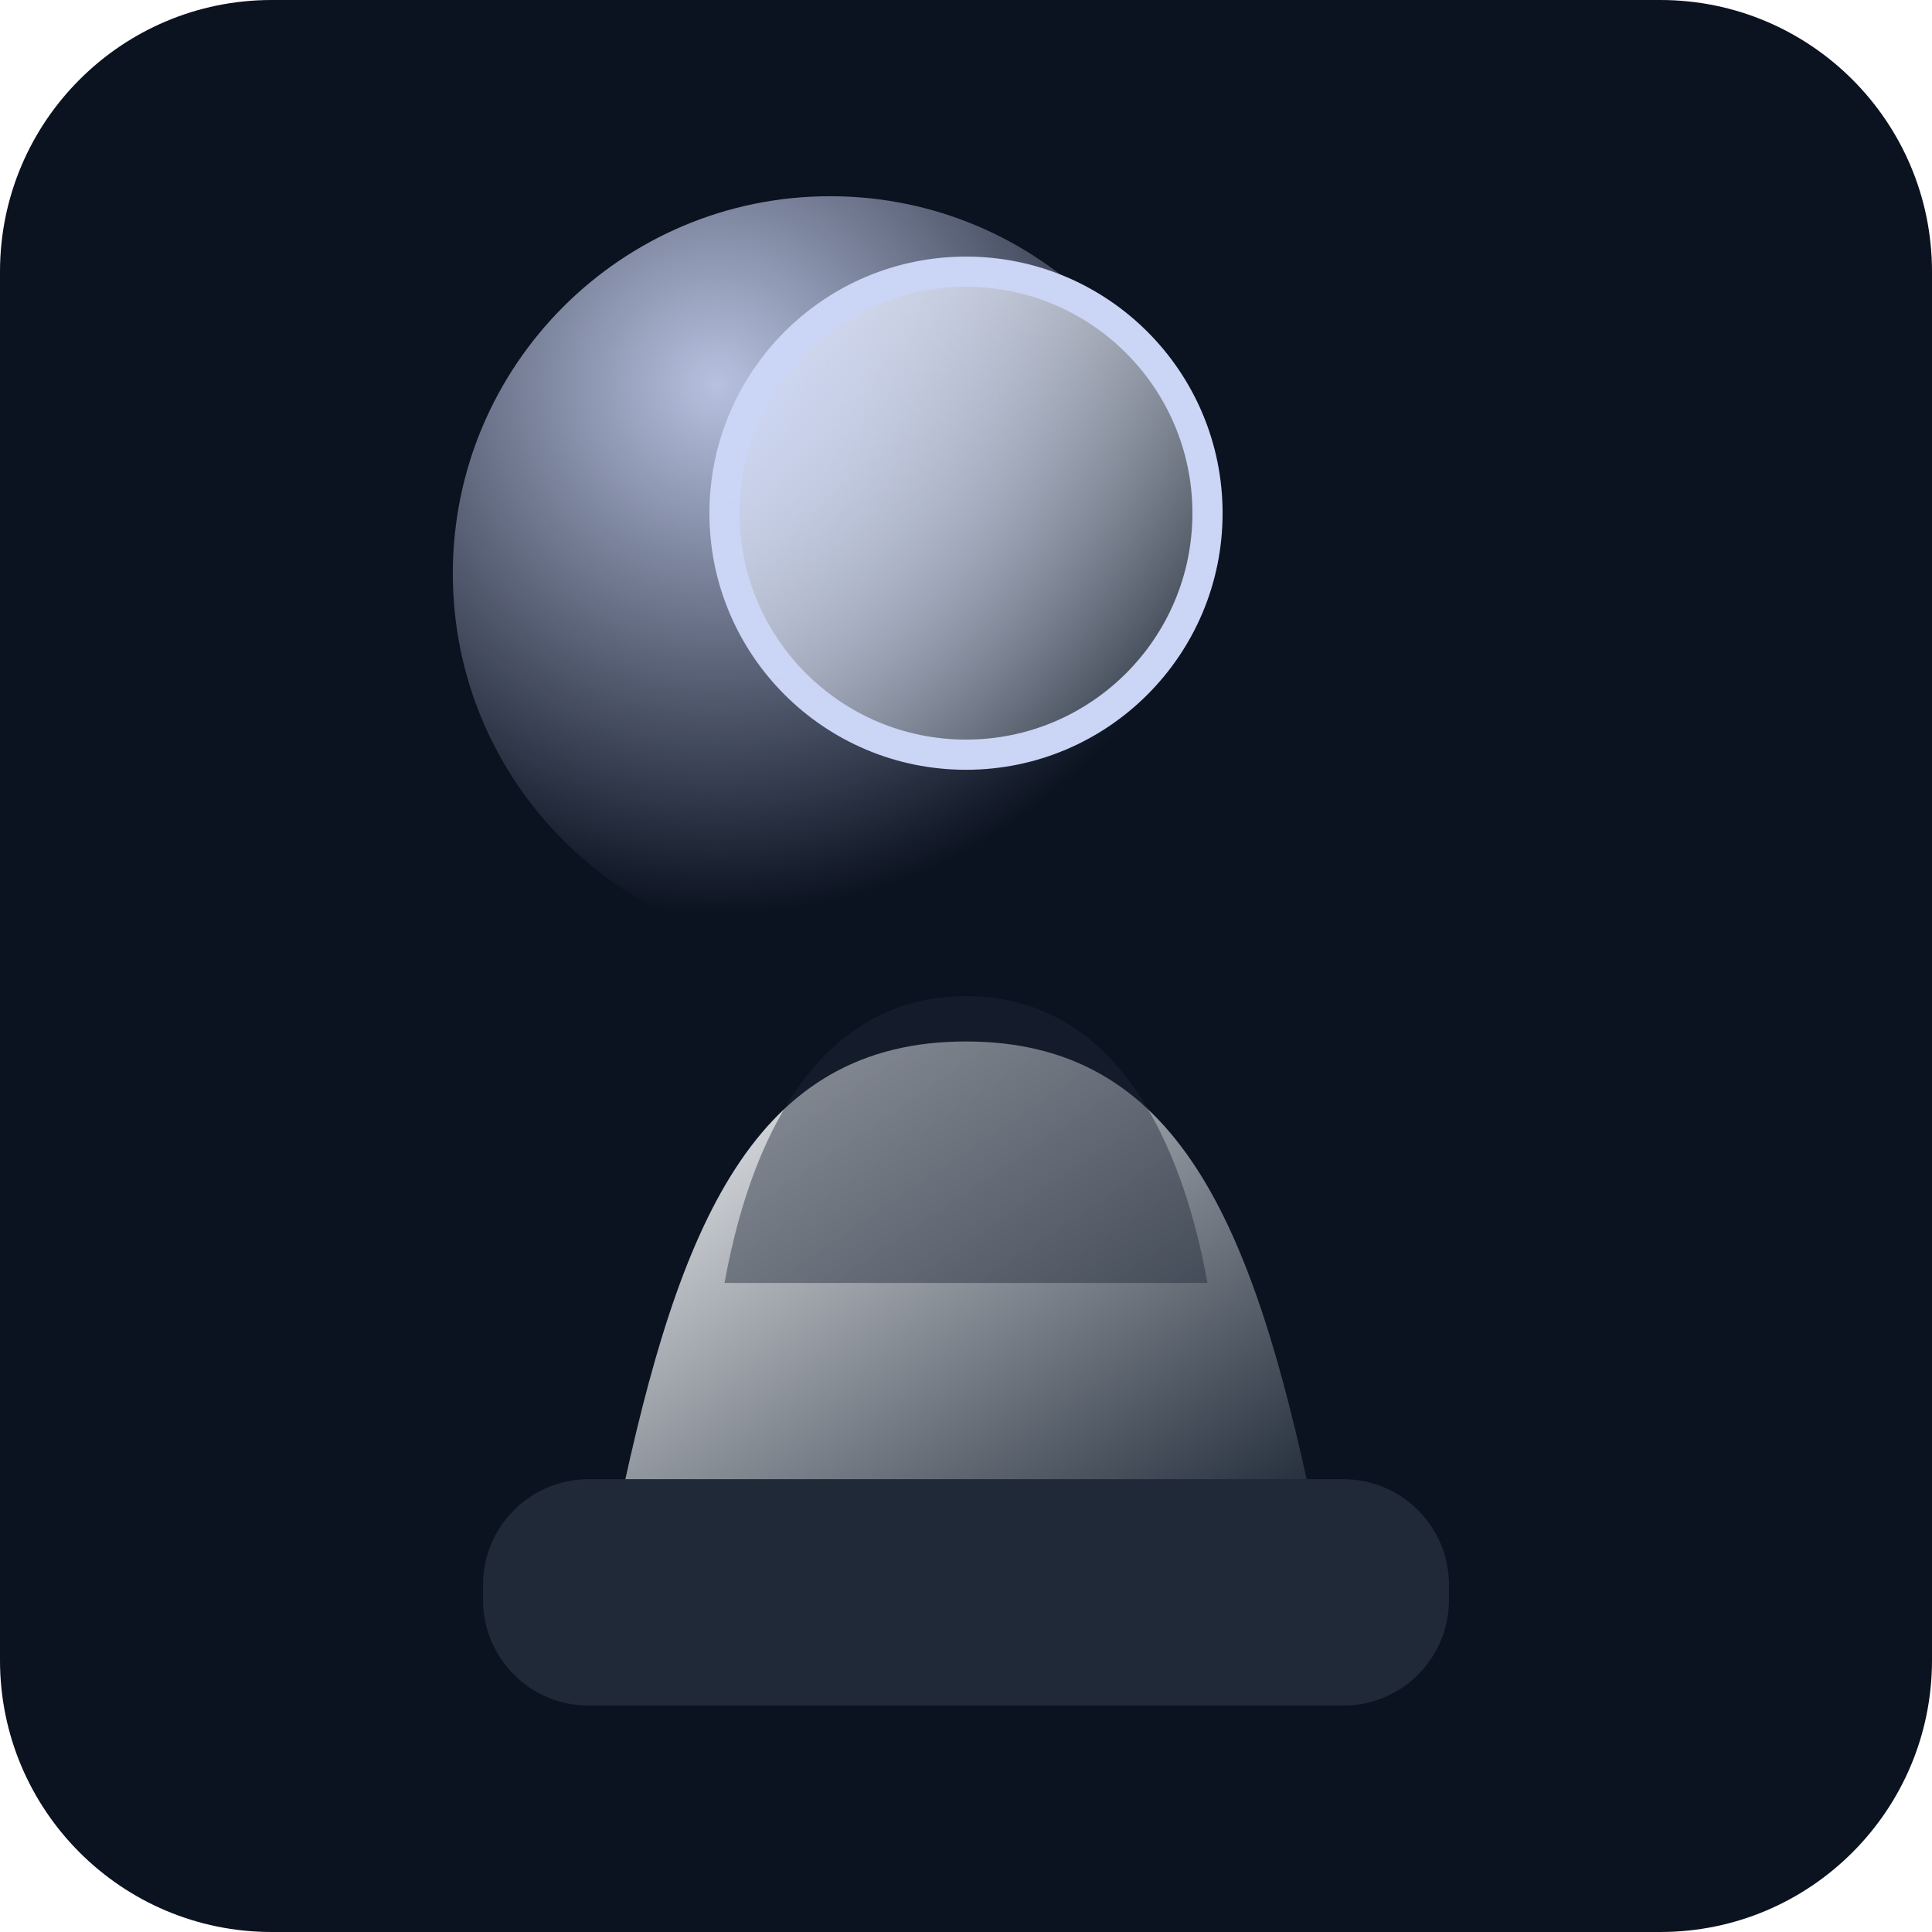
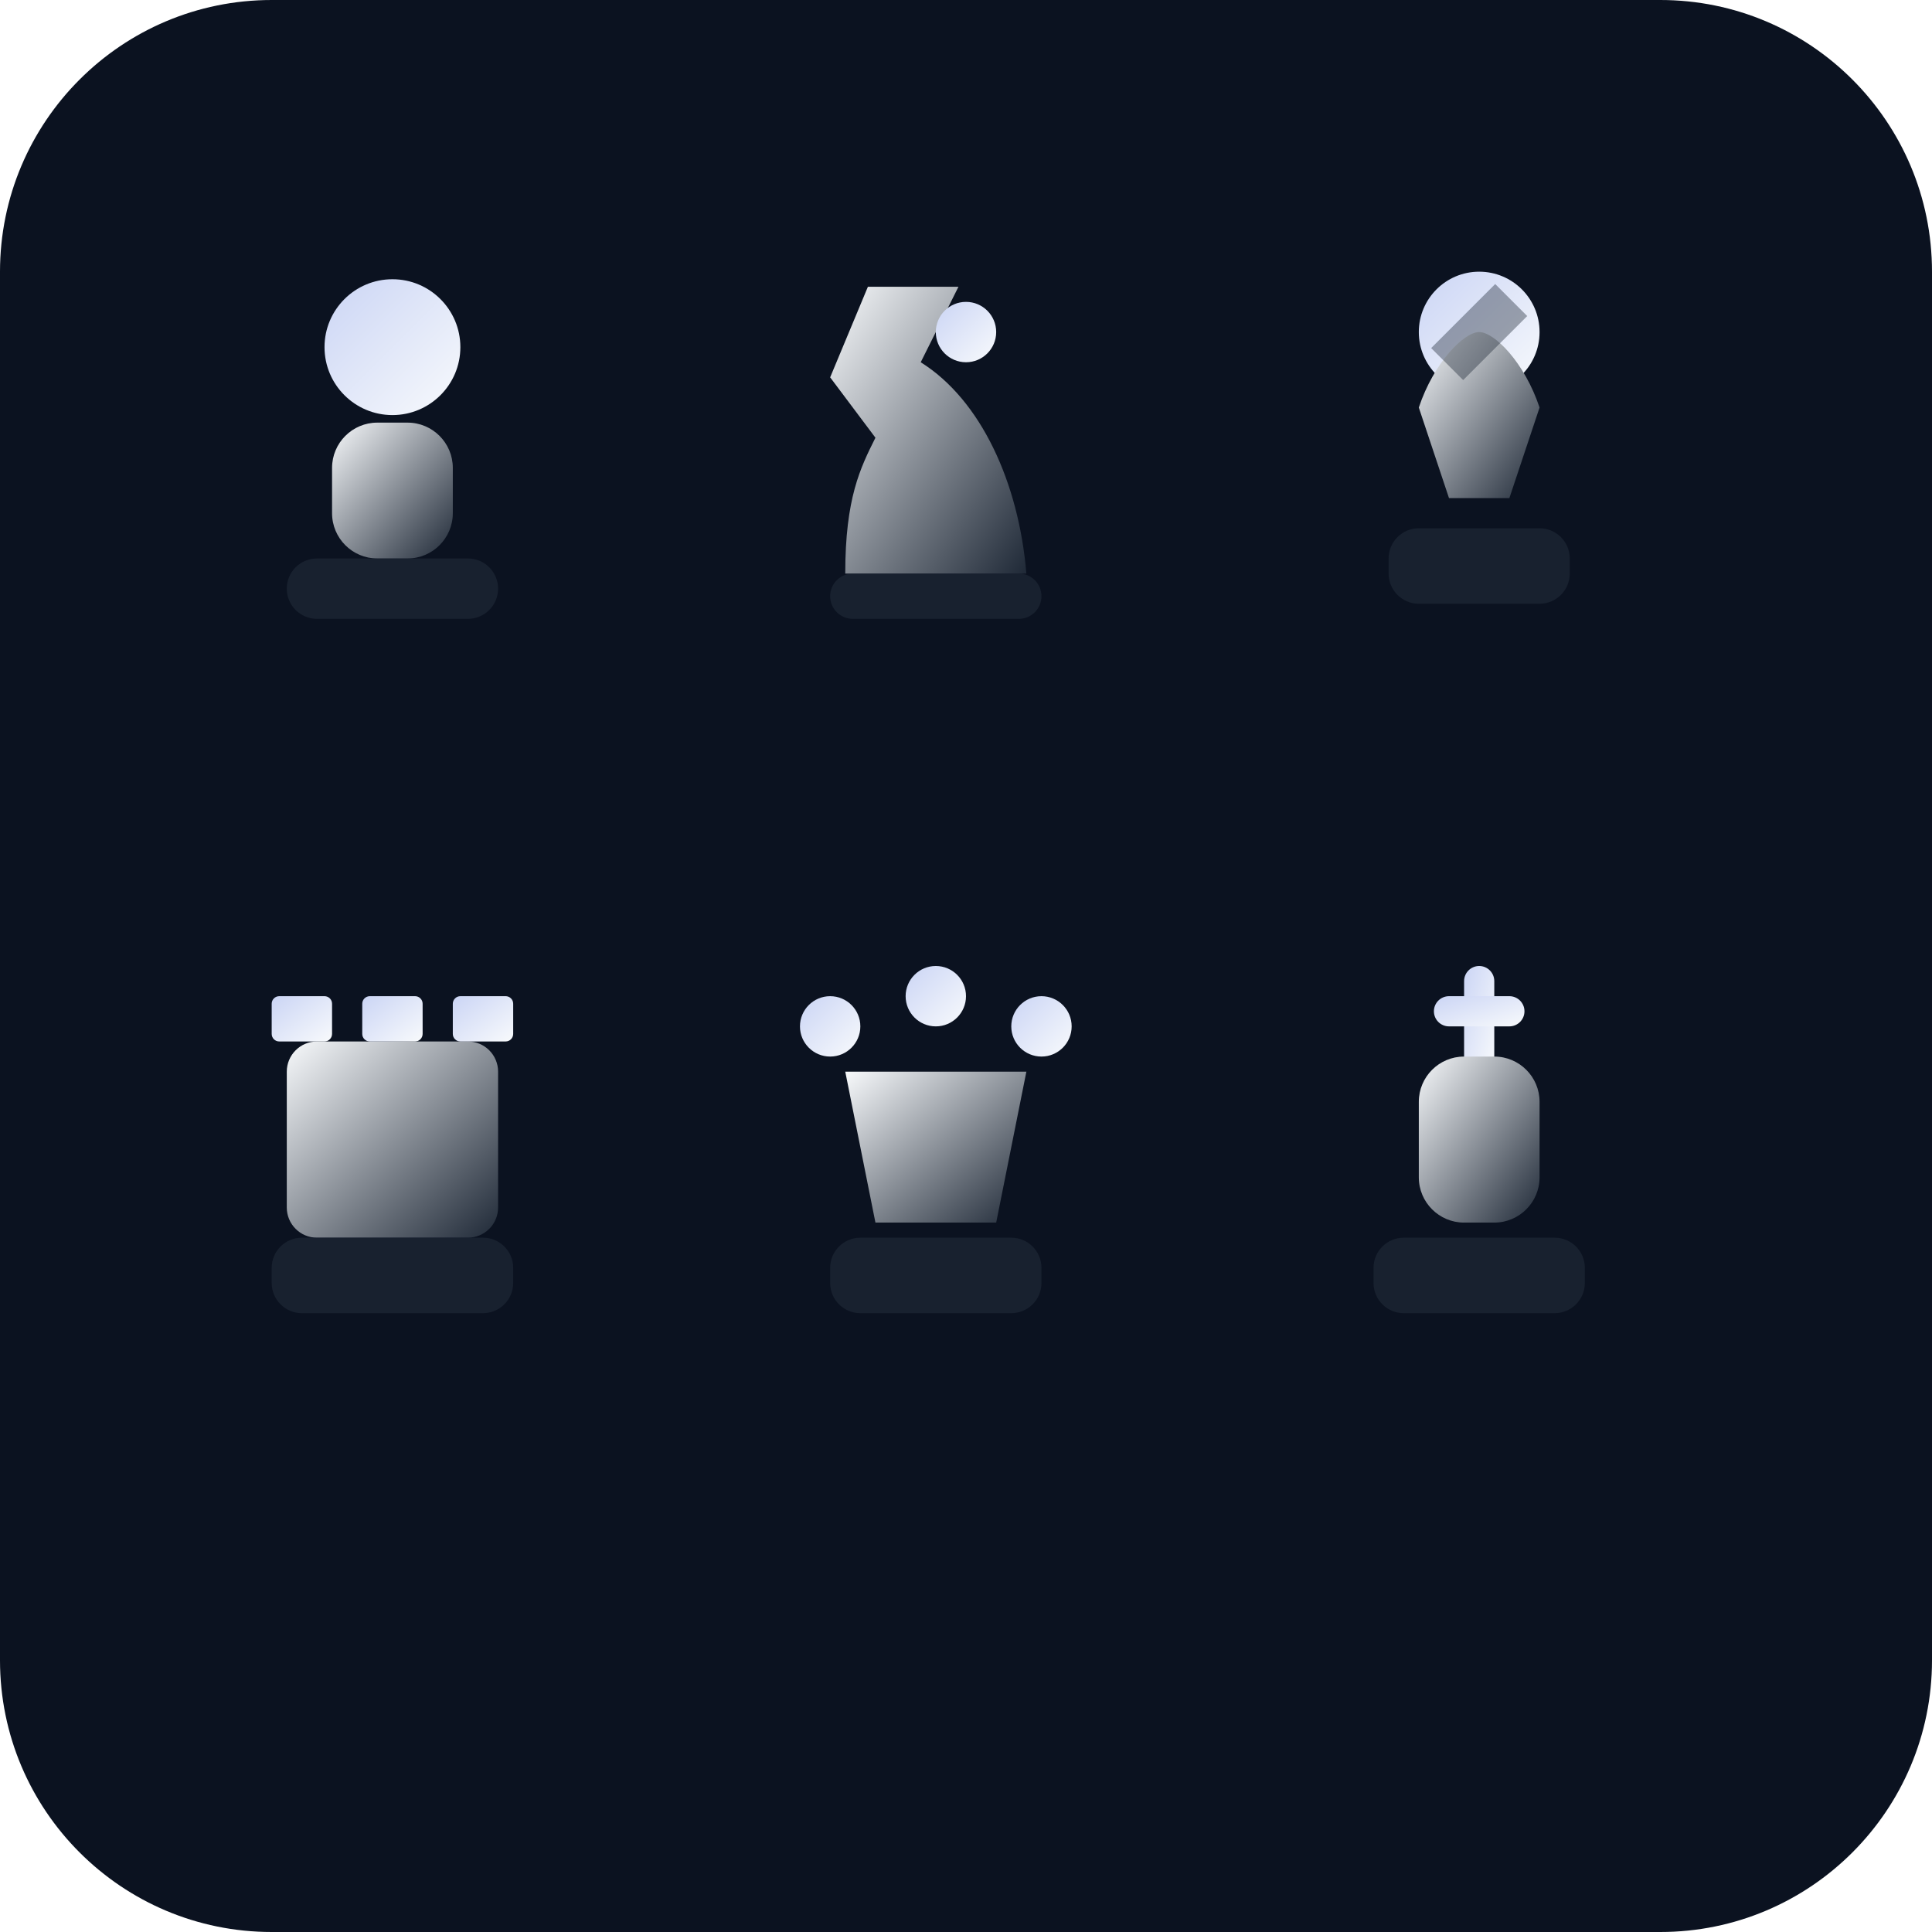
<svg xmlns="http://www.w3.org/2000/svg" width="256" height="256" viewBox="0 0 256 256">
  <defs>
-     <radialGradient id="shine" cx="35%" cy="25%" r="70%">
-       <stop offset="0%" stop-color="#cbd5f5" stop-opacity="0.9" />
-       <stop offset="100%" stop-color="#cbd5f5" stop-opacity="0" />
-     </radialGradient>
-     <linearGradient id="body" x1="0" y1="0" x2="1" y2="1">
+     <linearGradient id="piece" x1="0" y1="0" x2="1" y2="1">
      <stop offset="0%" stop-color="#f8fafc" />
      <stop offset="100%" stop-color="#1f2937" />
    </linearGradient>
+     <linearGradient id="pieceAlt" x1="0" y1="0" x2="1" y2="1">
+       <stop offset="0%" stop-color="#cbd5f5" />
+       <stop offset="100%" stop-color="#f8fafc" />
+     </linearGradient>
  </defs>
  <rect width="256" height="256" rx="36" fill="#0b1220" />
-   <circle cx="128" cy="68" r="32" fill="url(#body)" stroke="#cbd5f5" stroke-width="4" />
-   <path d="M82 200c8-38 18-62 46-62s38 24 46 62" fill="url(#body)" />
-   <path d="M96 170c4-22 14-38 32-38s28 16 32 38" fill="#1f2937" opacity="0.45" />
-   <rect x="64" y="196" width="128" height="30" rx="14" fill="#1f2937" />
-   <circle cx="110" cy="76" r="50" fill="url(#shine)" />
+   <g transform="translate(20 28)">
+     <g transform="translate(0 0)">
+       <circle cx="32" cy="18" r="9" fill="url(#pieceAlt)" />
+       <rect x="24" y="28" width="16" height="18" rx="6" fill="url(#piece)" />
+       <rect x="18" y="46" width="28" height="8" rx="4" fill="#1f2937" opacity="0.65" />
+     </g>
+     <g transform="translate(72 0)">
+       <path d="M20 48h24c-1-12-6-23-14-28l5-10h-12l-5 12 6 8c-2 4-4 8-4 18z" fill="url(#piece)" />
+       <rect x="18" y="48" width="28" height="6" rx="3" fill="#1f2937" opacity="0.65" />
+       <circle cx="36" cy="16" r="4" fill="url(#pieceAlt)" />
+     </g>
+     <g transform="translate(144 0)">
+       <circle cx="32" cy="16" r="8" fill="url(#pieceAlt)" />
+       <path d="M24 26c2-6 6-10 8-10s6 4 8 10l-4 12h-8l-4-12z" fill="url(#piece)" />
+       <rect x="20" y="42" width="24" height="10" rx="4" fill="#1f2937" opacity="0.65" />
+       <rect x="29" y="10" width="6" height="12" transform="rotate(45 32 16)" fill="#1f2937" opacity="0.4" />
+     </g>
+     <g transform="translate(0 92)">
+       <rect x="18" y="18" width="28" height="26" rx="4" fill="url(#piece)" />
+       <rect x="16" y="44" width="32" height="10" rx="4" fill="#1f2937" opacity="0.65" />
+       <rect x="16" y="12" width="8" height="6" rx="1" fill="url(#pieceAlt)" />
+       <rect x="28" y="12" width="8" height="6" rx="1" fill="url(#pieceAlt)" />
+       <rect x="40" y="12" width="8" height="6" rx="1" fill="url(#pieceAlt)" />
+     </g>
+     <g transform="translate(72 92)">
+       <circle cx="18" cy="16" r="4" fill="url(#pieceAlt)" />
+       <circle cx="32" cy="12" r="4" fill="url(#pieceAlt)" />
+       <circle cx="46" cy="16" r="4" fill="url(#pieceAlt)" />
+       <path d="M20 22h24l-4 20h-16l-4-20z" fill="url(#piece)" />
+       <rect x="18" y="44" width="28" height="10" rx="4" fill="#1f2937" opacity="0.65" />
+     </g>
+     <g transform="translate(144 92)">
+       <rect x="30" y="8" width="4" height="14" rx="2" fill="url(#pieceAlt)" />
+       <rect x="26" y="12" width="12" height="4" rx="2" fill="url(#pieceAlt)" />
+       <rect x="24" y="20" width="16" height="22" rx="6" fill="url(#piece)" />
+       <rect x="18" y="44" width="28" height="10" rx="4" fill="#1f2937" opacity="0.65" />
+     </g>
+   </g>
</svg>
